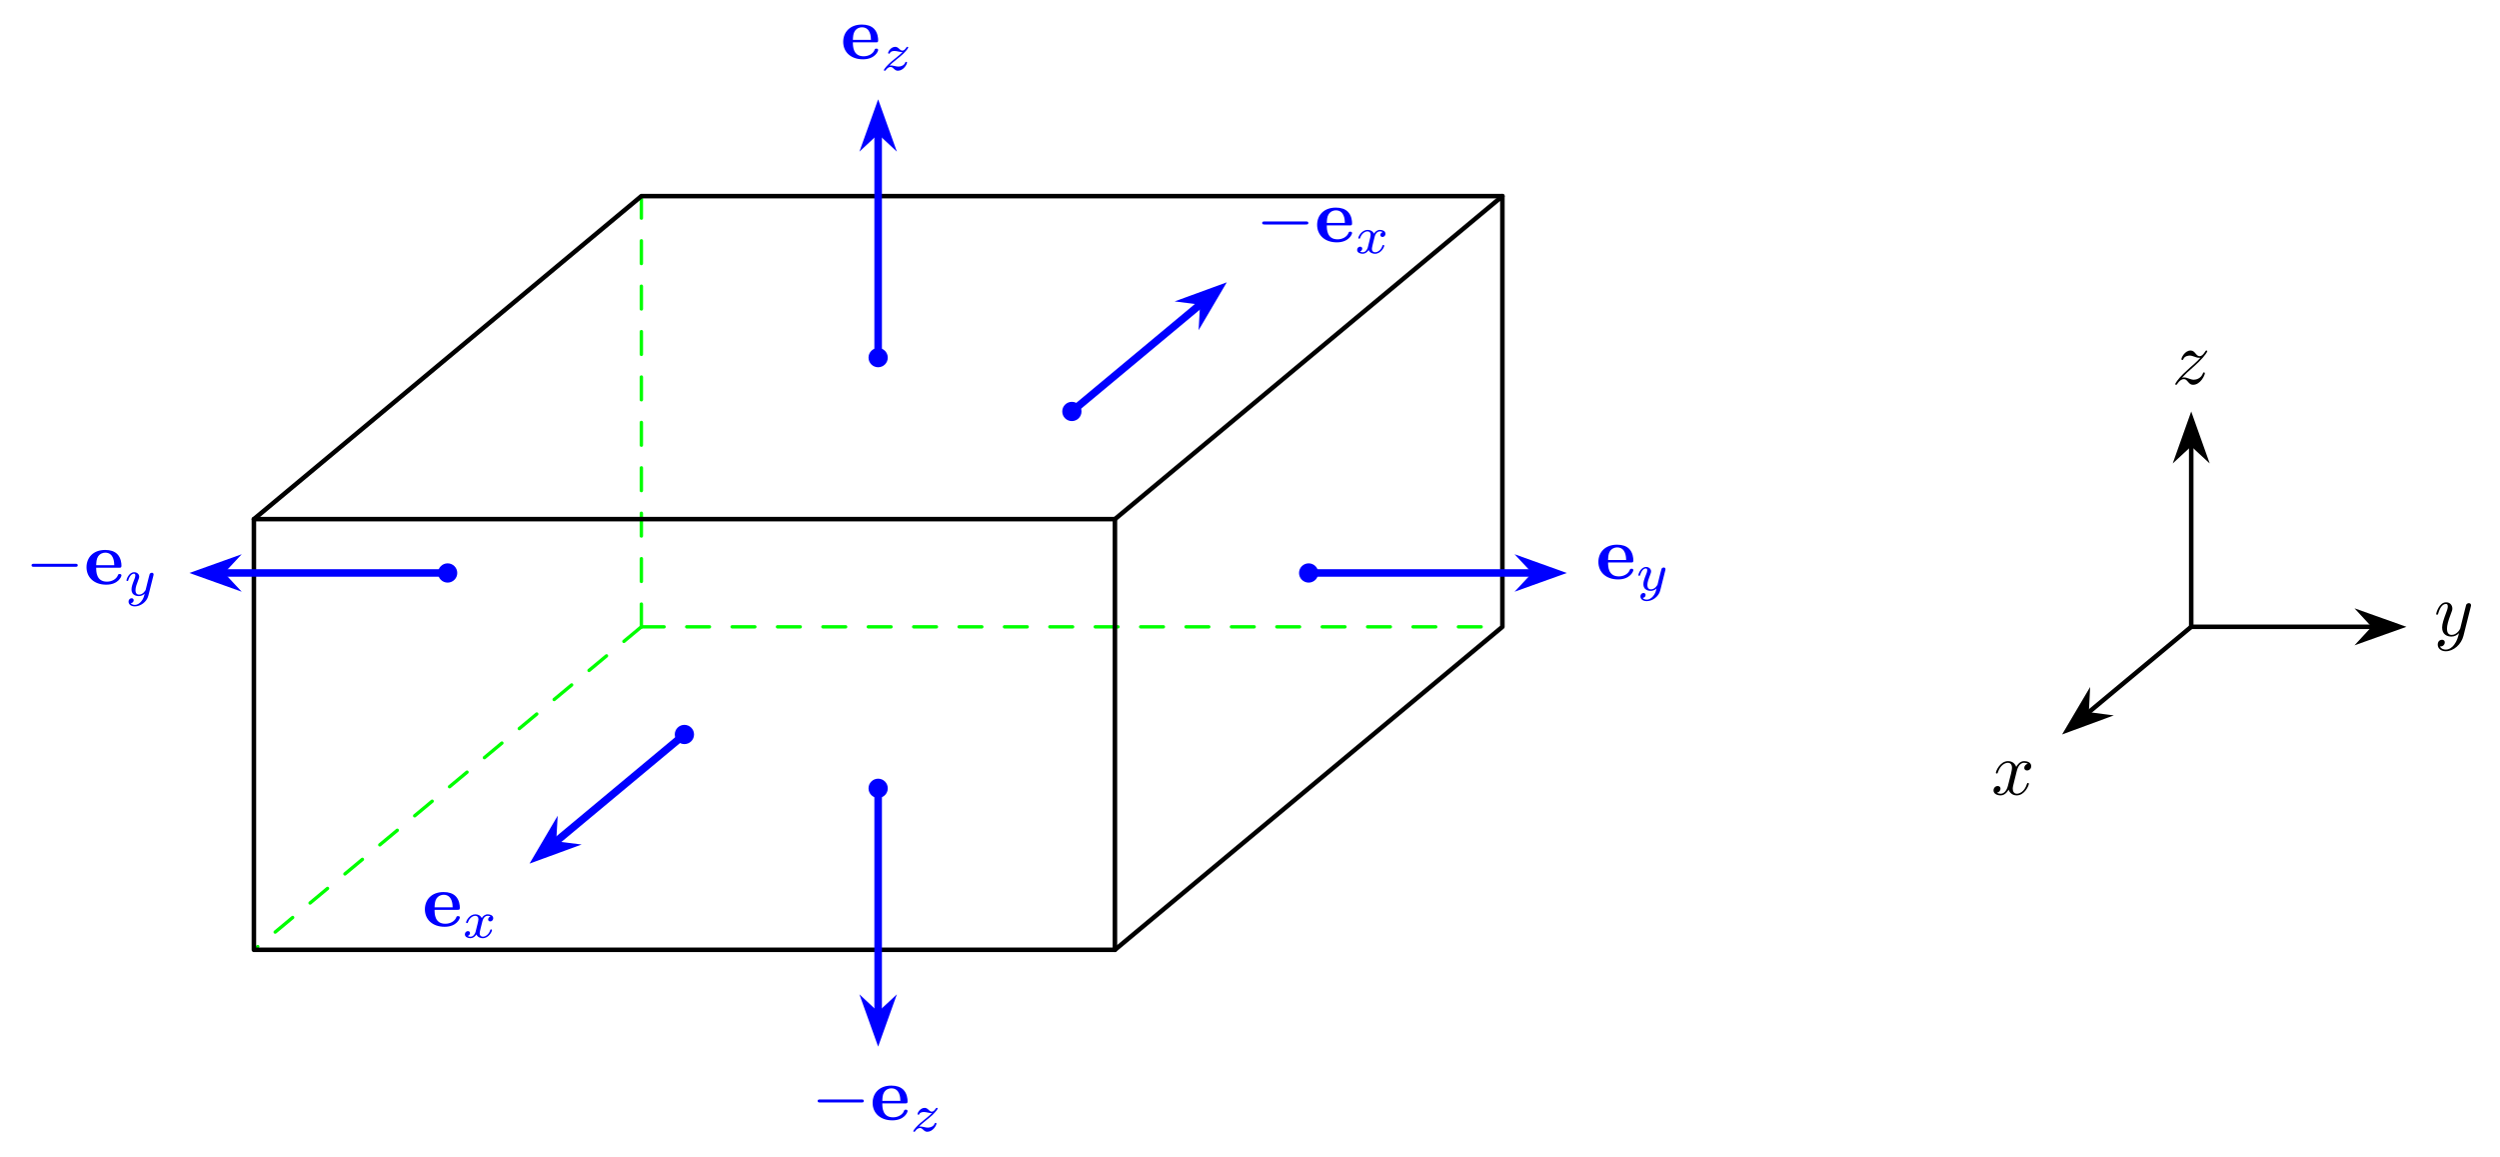
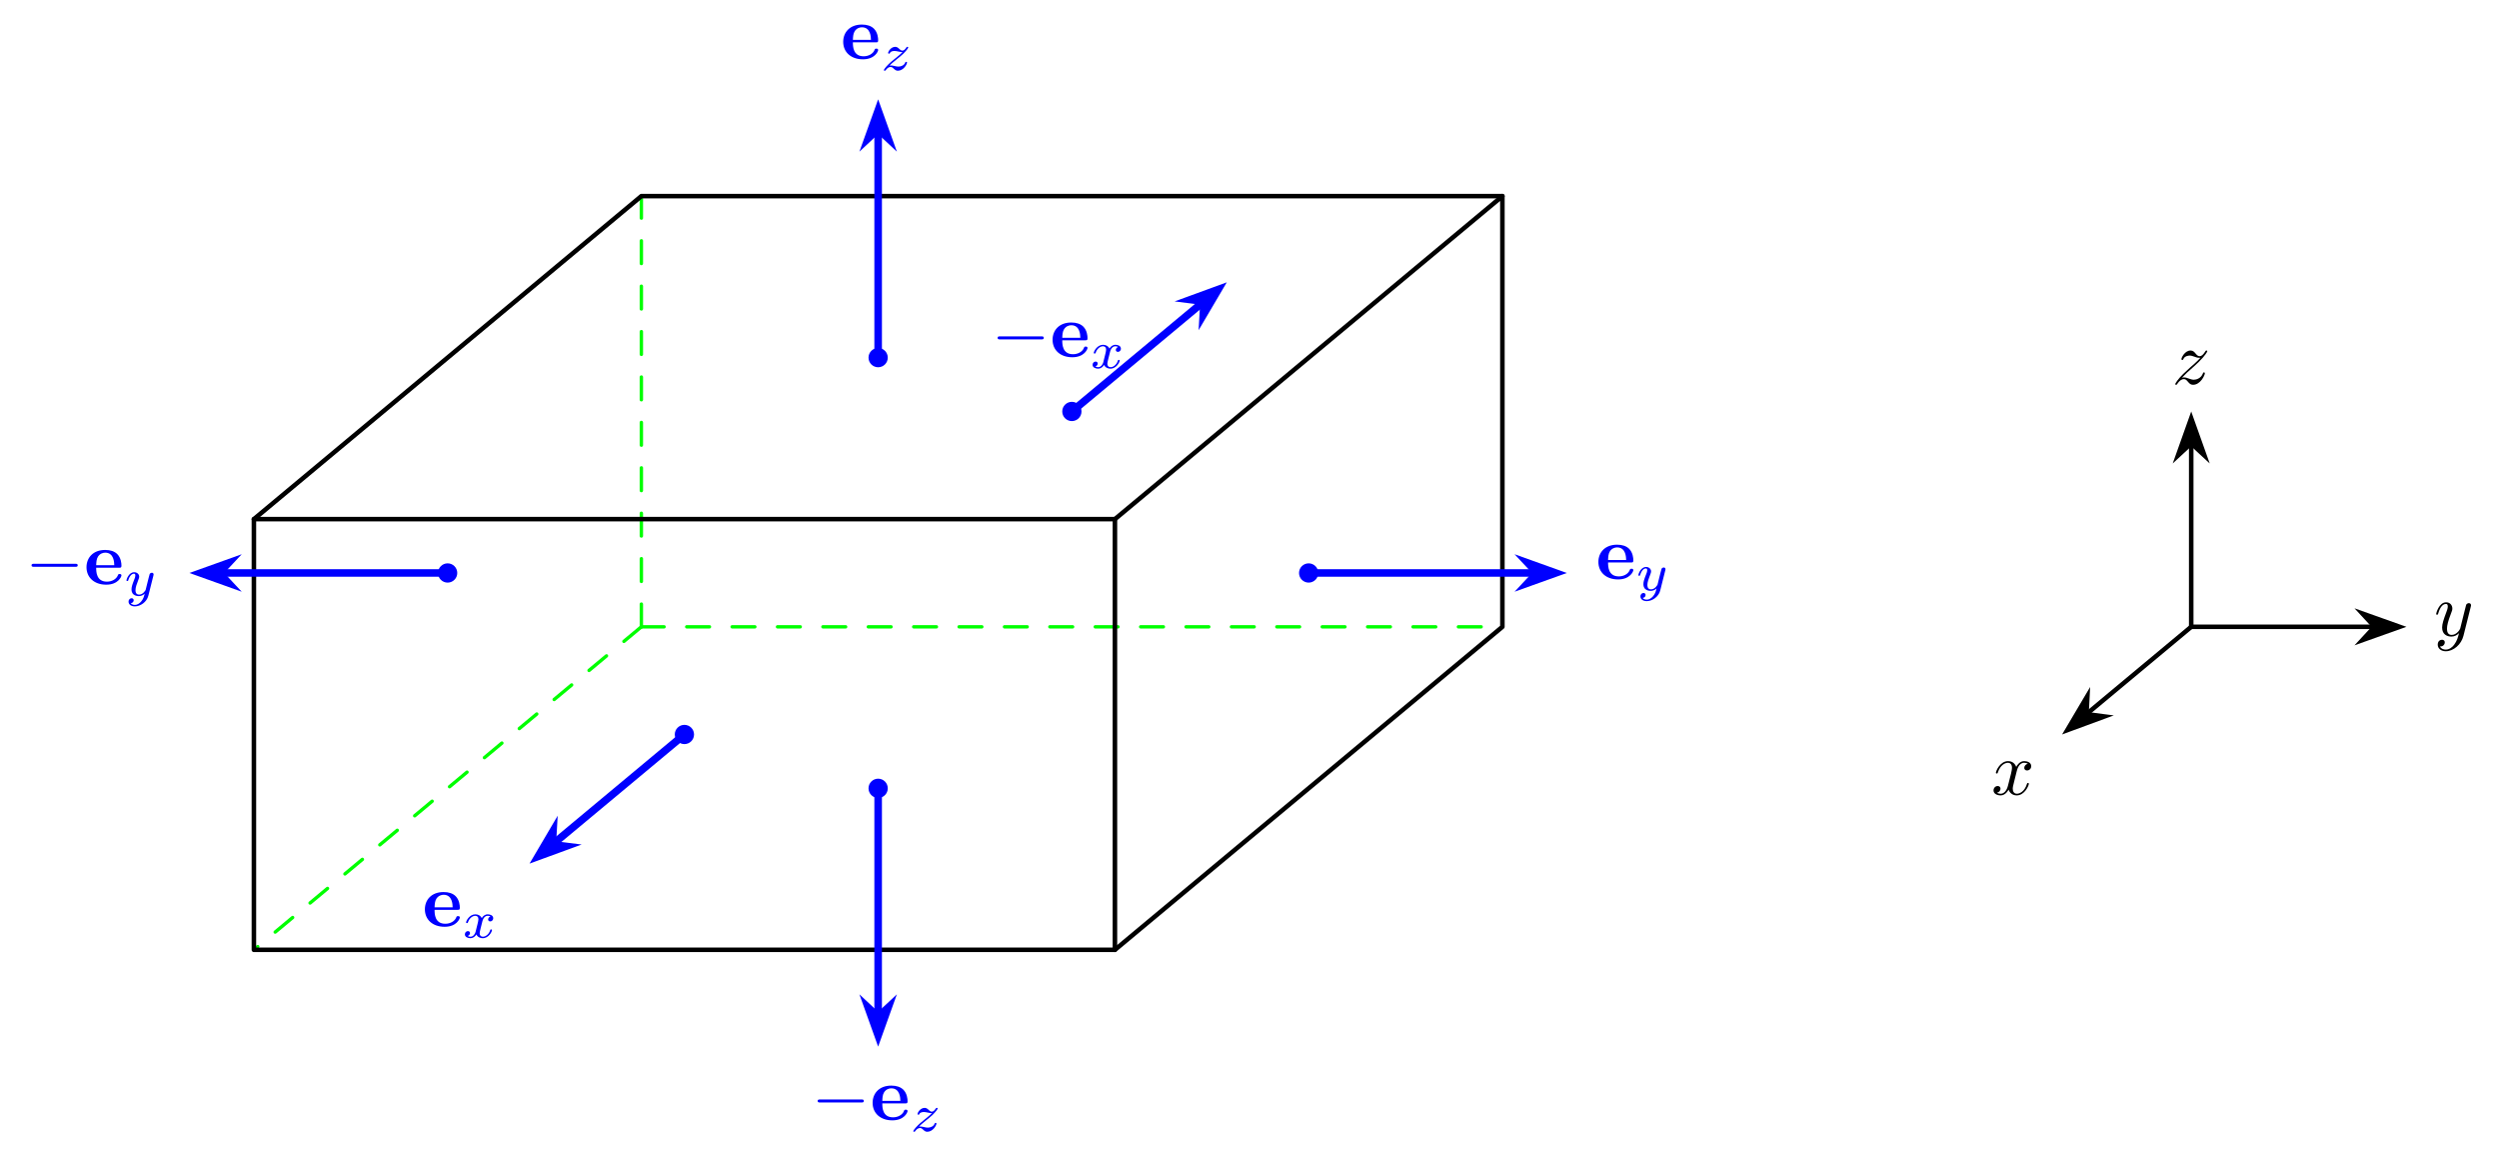
<svg xmlns="http://www.w3.org/2000/svg" xmlns:xlink="http://www.w3.org/1999/xlink" version="1.1" width="444.26pt" height="205.51pt" viewBox="-72 -72 329.078 152.231">
  <defs>
    <path id="kvader-normale-g0-101" d="M4.603-2.172C4.822-2.172 4.922-2.172 4.922-2.441C4.922-2.75 4.862-3.477 4.364-3.975C3.995-4.334 3.467-4.513 2.78-4.513C1.186-4.513 .319-3.487 .319-2.242C.319-.907 1.315 .06 2.919 .06C4.493 .06 4.922-.996 4.922-1.166C4.922-1.345 4.732-1.345 4.682-1.345C4.513-1.345 4.493-1.295 4.433-1.136C4.224-.658 3.656-.339 3.009-.339C1.604-.339 1.594-1.664 1.594-2.172H4.603ZM1.594-2.501C1.614-2.889 1.624-3.308 1.833-3.636C2.092-4.035 2.491-4.154 2.78-4.154C3.945-4.154 3.965-2.849 3.975-2.501H1.594Z" />
    <path id="kvader-normale-g1-0" d="M6.565-2.291C6.735-2.291 6.914-2.291 6.914-2.491S6.735-2.69 6.565-2.69H1.176C1.006-2.69 .827-2.69 .827-2.491S1.006-2.291 1.176-2.291H6.565Z" />
    <path id="kvader-normale-g2-120" d="M3.328-3.009C3.387-3.268 3.616-4.184 4.314-4.184C4.364-4.184 4.603-4.184 4.812-4.055C4.533-4.005 4.334-3.756 4.334-3.517C4.334-3.357 4.443-3.168 4.712-3.168C4.932-3.168 5.25-3.347 5.25-3.746C5.25-4.264 4.663-4.403 4.324-4.403C3.746-4.403 3.397-3.875 3.278-3.646C3.029-4.304 2.491-4.403 2.202-4.403C1.166-4.403 .598-3.118 .598-2.869C.598-2.77 .697-2.77 .717-2.77C.797-2.77 .827-2.79 .847-2.879C1.186-3.935 1.843-4.184 2.182-4.184C2.371-4.184 2.72-4.095 2.72-3.517C2.72-3.208 2.55-2.54 2.182-1.146C2.022-.528 1.674-.11 1.235-.11C1.176-.11 .946-.11 .737-.239C.986-.289 1.205-.498 1.205-.777C1.205-1.046 .986-1.126 .837-1.126C.538-1.126 .289-.867 .289-.548C.289-.09 .787 .11 1.225 .11C1.883 .11 2.242-.588 2.271-.648C2.391-.279 2.75 .11 3.347 .11C4.374 .11 4.941-1.176 4.941-1.425C4.941-1.524 4.852-1.524 4.822-1.524C4.732-1.524 4.712-1.484 4.692-1.415C4.364-.349 3.686-.11 3.367-.11C2.979-.11 2.819-.428 2.819-.767C2.819-.986 2.879-1.205 2.989-1.644L3.328-3.009Z" />
    <path id="kvader-normale-g2-121" d="M4.842-3.796C4.882-3.935 4.882-3.955 4.882-4.025C4.882-4.204 4.742-4.294 4.593-4.294C4.493-4.294 4.334-4.234 4.244-4.085C4.224-4.035 4.144-3.726 4.105-3.547C4.035-3.288 3.965-3.019 3.905-2.75L3.457-.956C3.417-.807 2.989-.11 2.331-.11C1.823-.11 1.714-.548 1.714-.917C1.714-1.375 1.883-1.993 2.222-2.869C2.381-3.278 2.421-3.387 2.421-3.587C2.421-4.035 2.102-4.403 1.604-4.403C.658-4.403 .289-2.959 .289-2.869C.289-2.77 .389-2.77 .408-2.77C.508-2.77 .518-2.79 .568-2.949C.837-3.885 1.235-4.184 1.574-4.184C1.654-4.184 1.823-4.184 1.823-3.866C1.823-3.616 1.724-3.357 1.654-3.168C1.255-2.112 1.076-1.544 1.076-1.076C1.076-.189 1.704 .11 2.291 .11C2.68 .11 3.019-.06 3.298-.339C3.168 .179 3.049 .667 2.65 1.196C2.391 1.534 2.012 1.823 1.554 1.823C1.415 1.823 .966 1.793 .797 1.405C.956 1.405 1.086 1.405 1.225 1.285C1.325 1.196 1.425 1.066 1.425 .877C1.425 .568 1.156 .528 1.056 .528C.827 .528 .498 .687 .498 1.176C.498 1.674 .936 2.042 1.554 2.042C2.58 2.042 3.606 1.136 3.885 .01L4.842-3.796Z" />
    <path id="kvader-normale-g2-122" d="M1.325-.827C1.863-1.405 2.152-1.654 2.511-1.963C2.511-1.973 3.128-2.501 3.487-2.859C4.433-3.786 4.653-4.264 4.653-4.304C4.653-4.403 4.563-4.403 4.543-4.403C4.473-4.403 4.443-4.384 4.394-4.294C4.095-3.816 3.885-3.656 3.646-3.656S3.288-3.806 3.138-3.975C2.949-4.204 2.78-4.403 2.451-4.403C1.704-4.403 1.245-3.477 1.245-3.268C1.245-3.218 1.275-3.158 1.365-3.158S1.474-3.208 1.494-3.268C1.684-3.726 2.262-3.736 2.341-3.736C2.55-3.736 2.74-3.666 2.969-3.587C3.367-3.437 3.477-3.437 3.736-3.437C3.377-3.009 2.54-2.291 2.351-2.132L1.455-1.295C.777-.628 .428-.06 .428 .01C.428 .11 .528 .11 .548 .11C.628 .11 .648 .09 .707-.02C.936-.369 1.235-.638 1.554-.638C1.783-.638 1.883-.548 2.132-.259C2.301-.05 2.481 .11 2.77 .11C3.756 .11 4.334-1.156 4.334-1.425C4.334-1.474 4.294-1.524 4.214-1.524C4.125-1.524 4.105-1.465 4.075-1.395C3.846-.747 3.208-.558 2.879-.558C2.68-.558 2.501-.618 2.291-.687C1.953-.817 1.803-.857 1.594-.857C1.574-.857 1.415-.857 1.325-.827Z" />
    <path id="kvader-normale-g3-120" d="M1.736-.739C1.667-.502 1.437-.126 1.081-.126C1.06-.126 .851-.126 .704-.223C.99-.314 1.011-.565 1.011-.607C1.011-.76 .893-.865 .732-.865C.537-.865 .335-.697 .335-.439C.335-.091 .725 .07 1.067 .07C1.388 .07 1.674-.133 1.848-.425C2.015-.056 2.399 .07 2.678 .07C3.48 .07 3.905-.802 3.905-.997C3.905-1.088 3.815-1.088 3.794-1.088C3.696-1.088 3.689-1.053 3.661-.969C3.515-.488 3.096-.126 2.706-.126C2.427-.126 2.28-.314 2.28-.579C2.28-.76 2.448-1.395 2.643-2.169C2.783-2.706 3.096-2.88 3.327-2.88C3.34-2.88 3.557-2.88 3.703-2.783C3.48-2.72 3.396-2.525 3.396-2.399C3.396-2.246 3.515-2.141 3.675-2.141S4.066-2.273 4.066-2.566C4.066-2.957 3.619-3.075 3.34-3.075C2.992-3.075 2.713-2.845 2.559-2.58C2.434-2.866 2.113-3.075 1.723-3.075C.941-3.075 .495-2.218 .495-2.008C.495-1.918 .593-1.918 .614-1.918C.704-1.918 .711-1.946 .746-2.036C.921-2.58 1.36-2.88 1.702-2.88C1.932-2.88 2.12-2.755 2.12-2.42C2.12-2.28 2.036-1.932 1.974-1.695L1.736-.739Z" />
    <path id="kvader-normale-g3-121" d="M3.877-2.629C3.905-2.727 3.905-2.741 3.905-2.783C3.905-2.922 3.794-3.006 3.675-3.006C3.599-3.006 3.466-2.971 3.389-2.838C3.368-2.797 3.313-2.573 3.278-2.434L3.131-1.855C3.089-1.688 2.873-.809 2.852-.732C2.845-.732 2.538-.126 1.995-.126C1.52-.126 1.52-.579 1.52-.704C1.52-1.081 1.681-1.52 1.89-2.057C1.974-2.28 2.008-2.364 2.008-2.483C2.008-2.817 1.723-3.075 1.346-3.075C.642-3.075 .328-2.127 .328-2.008C.328-1.918 .425-1.918 .446-1.918C.544-1.918 .551-1.953 .572-2.029C.746-2.608 1.046-2.88 1.325-2.88C1.444-2.88 1.499-2.803 1.499-2.636C1.499-2.476 1.437-2.322 1.402-2.232C1.067-1.381 .997-1.123 .997-.816C.997-.697 .997-.37 1.269-.146C1.485 .035 1.778 .07 1.967 .07C2.246 .07 2.497-.035 2.727-.244C2.636 .139 2.559 .432 2.267 .781C2.078 .997 1.799 1.227 1.43 1.227C1.381 1.227 1.053 1.227 .907 .997C1.283 .955 1.283 .621 1.283 .614C1.283 .391 1.081 .349 1.011 .349C.837 .349 .607 .488 .607 .809C.607 1.165 .941 1.423 1.437 1.423C2.141 1.423 2.999 .879 3.215 .007L3.877-2.629Z" />
    <path id="kvader-normale-g3-122" d="M1.172-.614C1.353-.795 1.478-.928 2.071-1.402C2.218-1.52 2.741-1.939 2.943-2.134C3.368-2.552 3.633-2.908 3.633-2.992S3.543-3.075 3.515-3.075C3.452-3.075 3.431-3.062 3.396-3.006C3.18-2.685 3.034-2.58 2.866-2.58C2.783-2.58 2.678-2.587 2.469-2.79C2.232-3.027 2.078-3.075 1.918-3.075C1.36-3.075 .983-2.469 .983-2.26C.983-2.197 1.053-2.176 1.102-2.176C1.186-2.176 1.2-2.197 1.227-2.273C1.332-2.518 1.723-2.532 1.834-2.532C1.995-2.532 2.176-2.49 2.273-2.469C2.657-2.385 2.706-2.385 2.88-2.385C2.699-2.197 2.573-2.071 1.911-1.541C1.367-1.109 1.179-.934 1.046-.795C.628-.384 .425-.077 .425-.014C.425 .07 .516 .07 .544 .07C.614 .07 .628 .056 .663 0C.851-.265 1.067-.425 1.304-.425C1.388-.425 1.492-.418 1.681-.244C1.897-.035 2.036 .07 2.26 .07C3.006 .07 3.473-.774 3.473-1.011C3.473-1.095 3.396-1.102 3.354-1.102C3.271-1.102 3.257-1.067 3.229-.99C3.096-.642 2.685-.474 2.343-.474C2.183-.474 2.008-.509 1.834-.551C1.513-.621 1.458-.621 1.332-.621C1.318-.621 1.213-.621 1.172-.614Z" />
  </defs>
  <g id="kvader-normale-page1">
    <g stroke-miterlimit="10" transform="translate(12.45552,10.51012)scale(0.996264,-0.996264)">
      <g fill="#000" stroke="#000">
        <g stroke-width="0.4">
          <g stroke-width="0.6">
            <g stroke-linecap="round">
              <g stroke-linejoin="round">
                <g fill="#0f0" stroke="#0f0">
                  <g stroke-dasharray="3.0,3.0" stroke-dashoffset="0.0">
                    <g stroke-width="0.45">
                      <path d="M0 0L-51.215-42.679" fill="none" />
                    </g>
                  </g>
                </g>
                <g fill="#0f0" stroke="#0f0">
                  <g stroke-dasharray="3.0,3.0" stroke-dashoffset="0.0">
                    <g stroke-width="0.45">
                      <path d="M0 0H113.811" fill="none" />
                    </g>
                  </g>
                </g>
                <g fill="#0f0" stroke="#0f0">
                  <g stroke-dasharray="3.0,3.0" stroke-dashoffset="0.0">
                    <g stroke-width="0.45">
                      <path d="M0 0V56.905" fill="none" />
                    </g>
                  </g>
                </g>
                <path d="M-51.215-42.679H62.596V14.226H-51.215Z" fill="none" />
                <path d="M62.596-42.679L113.811 0V56.905L62.596 14.226" fill="none" />
                <path d="M-51.215 14.226L0 56.905H113.811" fill="none" />
                <g fill="#00f" stroke="#00f">
                  <g fill="#00f" stroke="#00f">
                    <path d="M6.963-14.226C6.963-13.523 6.393-12.954 5.69-12.954C4.987-12.954 4.417-13.523 4.417-14.226C4.417-14.929 4.987-15.499 5.69-15.499C6.393-15.499 6.963-14.929 6.963-14.226ZM5.69-14.226" stroke="none" />
                  </g>
                  <g transform="translate(5.69002,-14.22635)">
                    <g stroke="none" transform="scale(-1.00375,1.00375)translate(12.45552,10.51012)scale(-1,-1)">
                      <g fill="#00f">
                        <g stroke="none" />
                      </g>
                    </g>
                  </g>
                </g>
                <g fill="#00f" stroke="#00f">
                  <g fill="#00f" stroke="#00f">
                    <path d="M89.476 7.113C89.476 7.816 88.906 8.386 88.203 8.386C87.5 8.386 86.931 7.816 86.931 7.113C86.931 6.41 87.5 5.84 88.203 5.84C88.906 5.84 89.476 6.41 89.476 7.113ZM88.203 7.113" stroke="none" />
                  </g>
                  <g transform="translate(88.20325,7.1132)">
                    <g stroke="none" transform="scale(-1.00375,1.00375)translate(12.45552,10.51012)scale(-1,-1)">
                      <g fill="#00f">
                        <g stroke="none" />
                      </g>
                    </g>
                  </g>
                </g>
                <g fill="#00f" stroke="#00f">
                  <g fill="#00f" stroke="#00f">
                    <path d="M32.57 35.566C32.57 36.269 32.001 36.839 31.298 36.839S30.025 36.269 30.025 35.566C30.025 34.863 30.595 34.293 31.298 34.293S32.57 34.863 32.57 35.566ZM31.298 35.566" stroke="none" />
                  </g>
                  <g transform="translate(31.29776,35.56595)">
                    <g stroke="none" transform="scale(-1.00375,1.00375)translate(12.45552,10.51012)scale(-1,-1)">
                      <g fill="#00f">
                        <g stroke="none" />
                      </g>
                    </g>
                  </g>
                </g>
                <g fill="#00f" stroke="#00f">
                  <g fill="#00f" stroke="#00f">
                    <path d="M58.178 28.453C58.178 29.156 57.608 29.725 56.905 29.725C56.203 29.725 55.633 29.156 55.633 28.453C55.633 27.75 56.203 27.18 56.905 27.18C57.608 27.18 58.178 27.75 58.178 28.453ZM56.905 28.453" stroke="none" />
                  </g>
                  <g transform="translate(56.90549,28.45274)">
                    <g stroke="none" transform="scale(-1.00375,1.00375)translate(12.45552,10.51012)scale(-1,-1)">
                      <g fill="#00f">
                        <g stroke="none" />
                      </g>
                    </g>
                  </g>
                </g>
                <g fill="#00f" stroke="#00f">
                  <g fill="#00f" stroke="#00f">
                    <path d="M-24.335 7.113C-24.335 7.816-24.905 8.386-25.608 8.386C-26.311 8.386-26.88 7.816-26.88 7.113C-26.88 6.41-26.311 5.84-25.608 5.84C-24.905 5.84-24.335 6.41-24.335 7.113ZM-25.608 7.113" stroke="none" />
                  </g>
                  <g transform="translate(-25.60773,7.1132)">
                    <g stroke="none" transform="scale(-1.00375,1.00375)translate(12.45552,10.51012)scale(-1,-1)">
                      <g fill="#00f">
                        <g stroke="none" />
                      </g>
                    </g>
                  </g>
                </g>
                <g fill="#00f" stroke="#00f">
                  <g fill="#00f" stroke="#00f">
                    <path d="M32.57-21.34C32.57-20.637 32.001-20.067 31.298-20.067S30.025-20.637 30.025-21.34C30.025-22.042 30.595-22.612 31.298-22.612S32.57-22.042 32.57-21.34ZM31.298-21.34" stroke="none" />
                  </g>
                  <g transform="translate(31.29776,-21.33954)">
                    <g stroke="none" transform="scale(-1.00375,1.00375)translate(12.45552,10.51012)scale(-1,-1)">
                      <g fill="#00f">
                        <g stroke="none" />
                      </g>
                    </g>
                  </g>
                </g>
                <g fill="#00f" stroke="#00f">
                  <g stroke-width="1.0">
                    <path d="M5.69-14.226L-11.585-28.622" fill="none" />
                    <g transform="matrix(-0.76819,-0.64015,0.64015,-0.76819,-9.55043,-26.92656)">
                      <g stroke-dasharray="none" stroke-dashoffset="0.0">
                        <g stroke-linejoin="miter">
                          <path d="M5.331 0L1.675 1.31L2.898 0L1.675-1.31Z" />
                        </g>
                      </g>
                    </g>
                    <g transform="translate(-28.93463,-39.57535)">
                      <g stroke="none" transform="scale(-1.00375,1.00375)translate(12.45552,10.51012)scale(-1,-1)">
                        <g fill="#00f">
                          <g stroke="none">
                            <g fill="#00f">
                              <use x="12.456" y="10.51" xlink:href="#kvader-normale-g0-101" />
                              <use x="17.707" y="12.004" xlink:href="#kvader-normale-g3-120" />
                            </g>
                          </g>
                        </g>
                      </g>
                    </g>
                  </g>
                </g>
                <g fill="#00f" stroke="#00f">
                  <g stroke-width="1.0">
                    <path d="M88.203 7.113H118.166" fill="none" />
                    <g transform="translate(115.5178,7.1132)">
                      <g stroke-dasharray="none" stroke-dashoffset="0.0">
                        <g stroke-linejoin="miter">
                          <path d="M5.331 0L1.675 1.31L2.898 0L1.675-1.31Z" />
                        </g>
                      </g>
                    </g>
                    <g transform="translate(126.1794,6.32153)">
                      <g stroke="none" transform="scale(-1.00375,1.00375)translate(12.45552,10.51012)scale(-1,-1)">
                        <g fill="#00f">
                          <g stroke="none">
                            <g fill="#00f">
                              <use x="12.456" y="10.51" xlink:href="#kvader-normale-g0-101" />
                              <use x="17.707" y="12.004" xlink:href="#kvader-normale-g3-121" />
                            </g>
                          </g>
                        </g>
                      </g>
                    </g>
                  </g>
                </g>
                <g fill="#00f" stroke="#00f">
                  <g stroke-width="1.0">
                    <path d="M31.298 35.566V65.528" fill="none" />
                    <g transform="matrix(0.0,1.0,-1.0,0.0,31.29776,62.88051)">
                      <g stroke-dasharray="none" stroke-dashoffset="0.0">
                        <g stroke-linejoin="miter">
                          <path d="M5.331 0L1.675 1.31L2.898 0L1.675-1.31Z" />
                        </g>
                      </g>
                    </g>
                    <g transform="translate(26.35852,75.04211)">
                      <g stroke="none" transform="scale(-1.00375,1.00375)translate(12.45552,10.51012)scale(-1,-1)">
                        <g fill="#00f">
                          <g stroke="none">
                            <g fill="#00f">
                              <use x="12.456" y="10.51" xlink:href="#kvader-normale-g0-101" />
                              <use x="17.707" y="12.004" xlink:href="#kvader-normale-g3-122" />
                            </g>
                          </g>
                        </g>
                      </g>
                    </g>
                  </g>
                </g>
                <g fill="#00f" stroke="#00f">
                  <g stroke-width="1.0">
                    <path d="M56.905 28.453L74.18 42.848" fill="none" />
                    <g transform="matrix(0.76819,0.64015,-0.64015,0.76819,72.14594,41.15295)">
                      <g stroke-dasharray="none" stroke-dashoffset="0.0">
                        <g stroke-linejoin="miter">
                          <path d="M5.331 0L1.675 1.31L2.898 0L1.675-1.31Z" />
                        </g>
                      </g>
                    </g>
-                     <g transform="translate(81.2246,50.85728)">
+                     <g transform="translate(46.25659,35.67549)">
                      <g stroke="none" transform="scale(-1.00375,1.00375)translate(12.45552,10.51012)scale(-1,-1)">
                        <g fill="#00f">
                          <g stroke="none">
                            <g fill="#00f">
                              <use x="12.456" y="10.51" xlink:href="#kvader-normale-g1-0" />
                              <use x="20.204" y="10.51" xlink:href="#kvader-normale-g0-101" />
                              <use x="25.455" y="12.004" xlink:href="#kvader-normale-g3-120" />
                            </g>
                          </g>
                        </g>
                      </g>
                    </g>
                  </g>
                </g>
                <g fill="#00f" stroke="#00f">
                  <g stroke-width="1.0">
                    <path d="M-25.608 7.113H-55.57" fill="none" />
                    <g transform="matrix(-1.0,0.0,0.0,-1.0,-52.92229,7.1132)">
                      <g stroke-dasharray="none" stroke-dashoffset="0.0">
                        <g stroke-linejoin="miter">
                          <path d="M5.331 0L1.675 1.31L2.898 0L1.675-1.31Z" />
                        </g>
                      </g>
                    </g>
                    <g transform="translate(-81.43925,5.62709)">
                      <g stroke="none" transform="scale(-1.00375,1.00375)translate(12.45552,10.51012)scale(-1,-1)">
                        <g fill="#00f">
                          <g stroke="none">
                            <g fill="#00f">
                              <use x="12.456" y="10.51" xlink:href="#kvader-normale-g1-0" />
                              <use x="20.204" y="10.51" xlink:href="#kvader-normale-g0-101" />
                              <use x="25.455" y="12.004" xlink:href="#kvader-normale-g3-121" />
                            </g>
                          </g>
                        </g>
                      </g>
                    </g>
                  </g>
                </g>
                <g fill="#00f" stroke="#00f">
                  <g stroke-width="1.0">
                    <path d="M31.298-21.34V-51.302" fill="none" />
                    <g transform="matrix(0.0,-1.0,1.0,0.0,31.29776,-48.6541)">
                      <g stroke-dasharray="none" stroke-dashoffset="0.0">
                        <g stroke-linejoin="miter">
                          <path d="M5.331 0L1.675 1.31L2.898 0L1.675-1.31Z" />
                        </g>
                      </g>
                    </g>
                    <g transform="translate(22.46962,-65.14905)">
                      <g stroke="none" transform="scale(-1.00375,1.00375)translate(12.45552,10.51012)scale(-1,-1)">
                        <g fill="#00f">
                          <g stroke="none">
                            <g fill="#00f">
                              <use x="12.456" y="10.51" xlink:href="#kvader-normale-g1-0" />
                              <use x="20.204" y="10.51" xlink:href="#kvader-normale-g0-101" />
                              <use x="25.455" y="12.004" xlink:href="#kvader-normale-g3-122" />
                            </g>
                          </g>
                        </g>
                      </g>
                    </g>
                  </g>
                </g>
                <path d="M204.86 0L191.131-11.44" fill="none" />
                <g transform="matrix(-0.76819,-0.64015,0.64015,-0.76819,193.0335,-9.855)">
                  <g stroke-dasharray="none" stroke-dashoffset="0.0">
                    <g stroke-linejoin="miter">
                      <path d="M5.93 0L1.005 1.754L2.626 0L1.005-1.754Z" />
                    </g>
                  </g>
                </g>
                <g transform="translate(178.4396,-22.16489)">
                  <g stroke="none" transform="scale(-1.00375,1.00375)translate(12.45552,10.51012)scale(-1,-1)">
                    <g fill="#000">
                      <g stroke="none">
                        <use x="12.456" y="10.51" xlink:href="#kvader-normale-g2-120" />
                      </g>
                    </g>
                  </g>
                </g>
                <path d="M204.86 0H228.96" fill="none" />
                <g transform="translate(226.4838,0.0)">
                  <g stroke-dasharray="none" stroke-dashoffset="0.0">
                    <g stroke-linejoin="miter">
                      <path d="M5.93 0L1.005 1.754L2.626 0L1.005-1.754Z" />
                    </g>
                  </g>
                </g>
                <g transform="translate(236.9454,-1.18056)">
                  <g stroke="none" transform="scale(-1.00375,1.00375)translate(12.45552,10.51012)scale(-1,-1)">
                    <g fill="#000">
                      <g stroke="none">
                        <use x="12.456" y="10.51" xlink:href="#kvader-normale-g2-121" />
                      </g>
                    </g>
                  </g>
                </g>
                <path d="M204.86 0V24.101" fill="none" />
                <g transform="matrix(0.0,1.0,-1.0,0.0,204.8597,21.6241)">
                  <g stroke-dasharray="none" stroke-dashoffset="0.0">
                    <g stroke-linejoin="miter">
                      <path d="M5.93 0L1.005 1.754L2.626 0L1.005-1.754Z" />
                    </g>
                  </g>
                </g>
                <g transform="translate(202.3145,32.08572)">
                  <g stroke="none" transform="scale(-1.00375,1.00375)translate(12.45552,10.51012)scale(-1,-1)">
                    <g fill="#000">
                      <g stroke="none">
                        <use x="12.456" y="10.51" xlink:href="#kvader-normale-g2-122" />
                      </g>
                    </g>
                  </g>
                </g>
              </g>
            </g>
          </g>
        </g>
      </g>
    </g>
  </g>
</svg>
